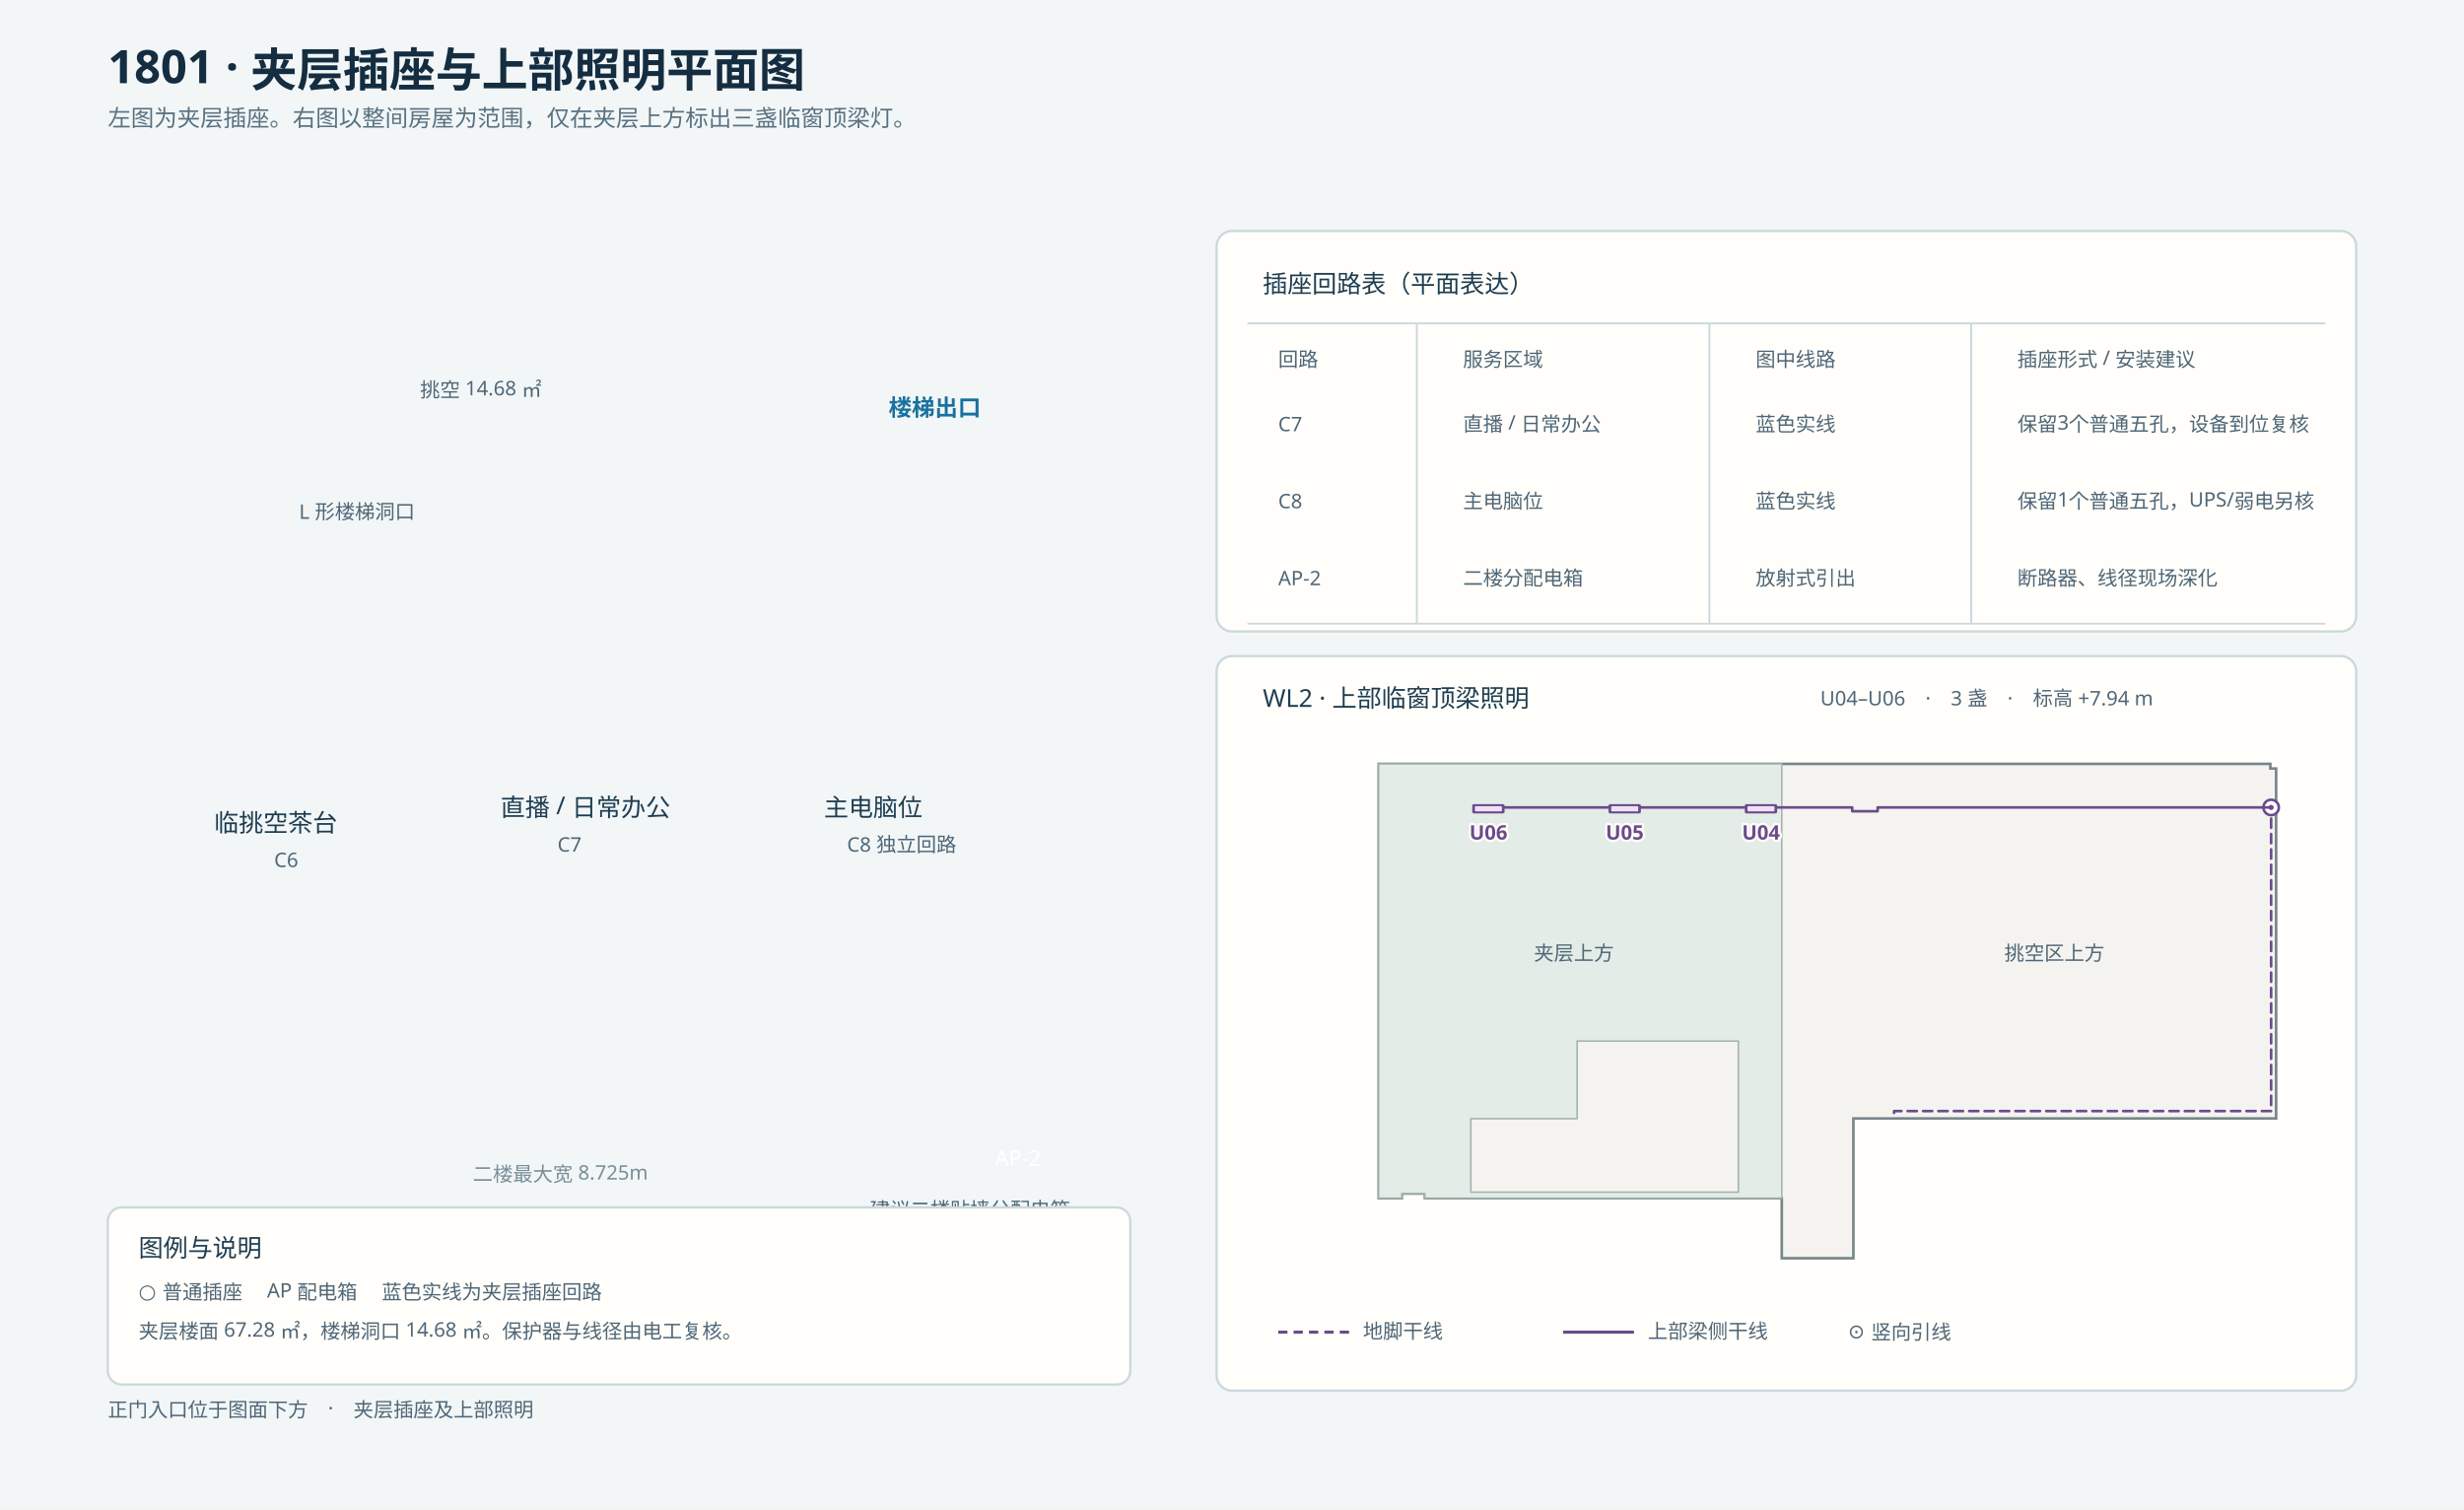
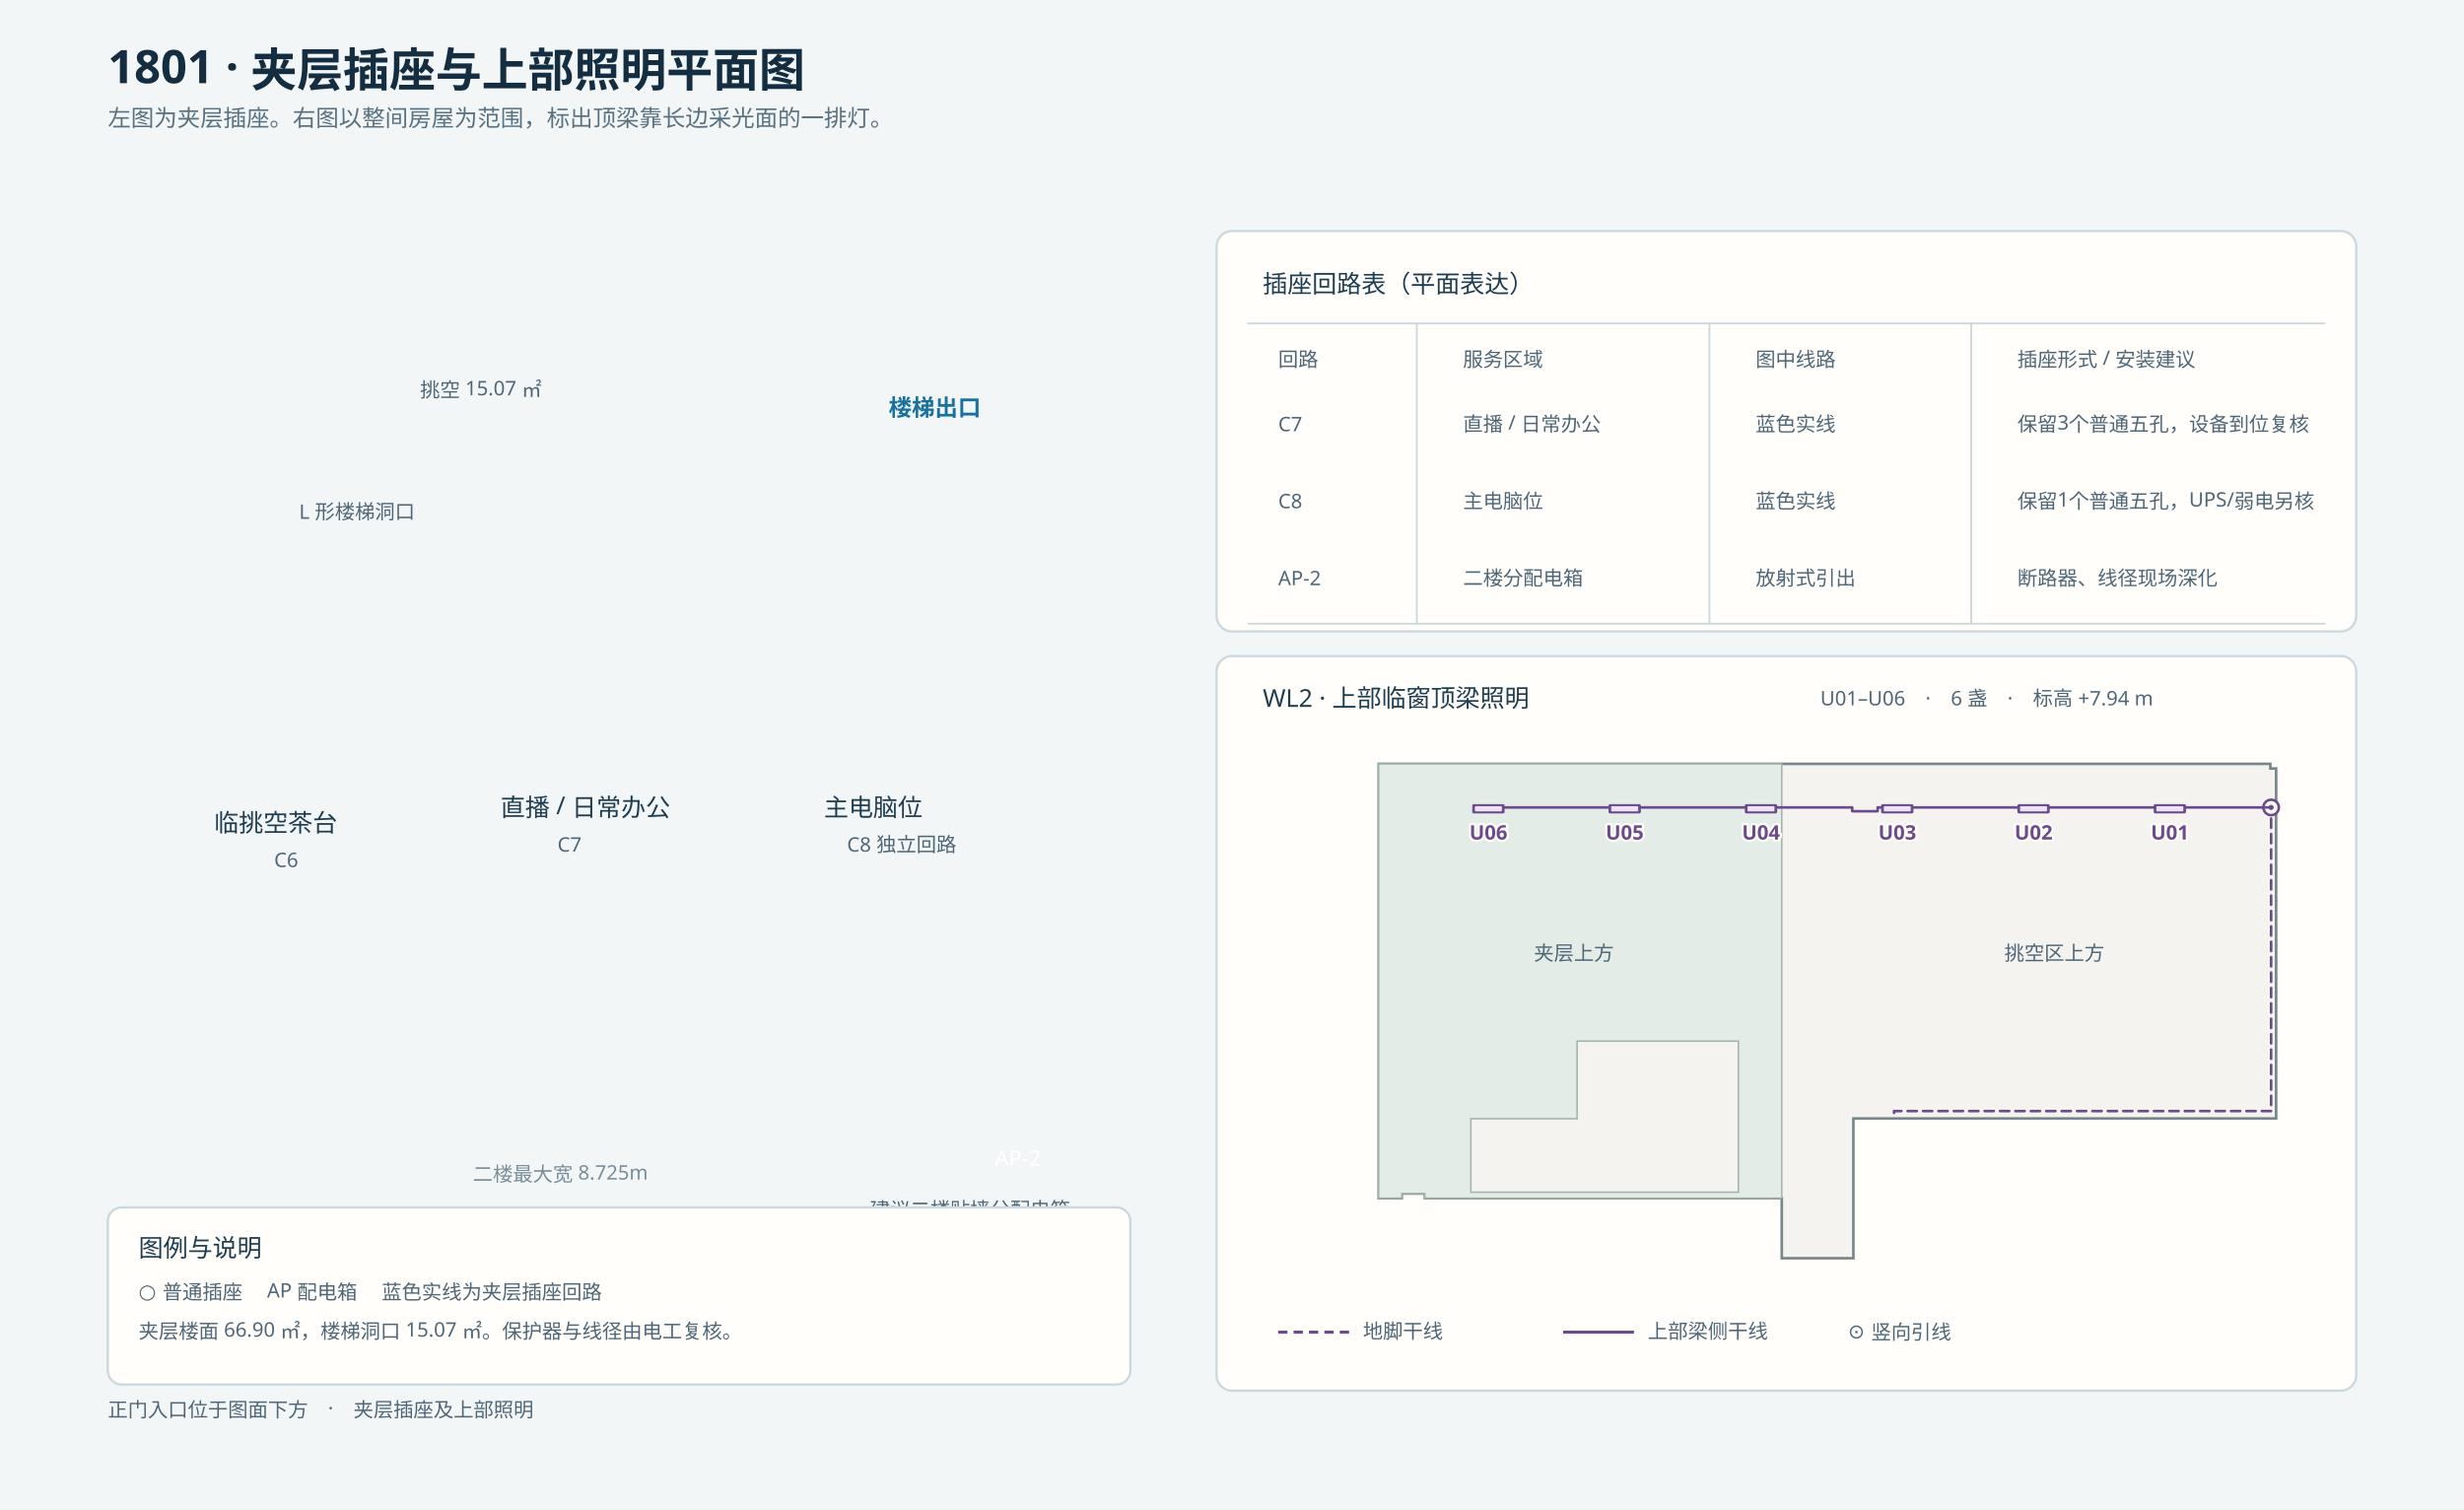
<svg xmlns="http://www.w3.org/2000/svg" width="1600" height="980" viewBox="0 0 1600 980">
  <style>
 .t{font:600 30px 'Microsoft YaHei',sans-serif;fill:#142d40}.st{font:15px 'Microsoft YaHei',sans-serif;fill:#587181}.tx{font:16px 'Microsoft YaHei',sans-serif;fill:#1e3d51}.sm{font:13px 'Microsoft YaHei',sans-serif;fill:#4e6677}.wall{fill:#fbfaf6;stroke:#26363e;stroke-width:7;stroke-linejoin:round}.part{fill:#f2f6f5;stroke:#80939d;stroke-width:1.5}.void{fill:#e5ecef;stroke:#6c7f8a;stroke-width:2;stroke-dasharray:9 7}.wire{fill:none;stroke:#116eaa;stroke-width:3.5;stroke-linecap:round;stroke-linejoin:round}.wire2{fill:none;stroke:#734f9e;stroke-width:3.5;stroke-linecap:round;stroke-linejoin:round;stroke-dasharray:9 7}.out{fill:#fff;stroke:#c9312b;stroke-width:2.5}.db{fill:#224b67;stroke:#fff;stroke-width:2}.dim{stroke:#9fb0b8;stroke-width:1.3;fill:none}.dimt{font:13px 'Microsoft YaHei',sans-serif;fill:#778d99}.box{fill:#fffefa;stroke:#cbd8dd;stroke-width:1.5}.drawing{transform:rotate(180deg);transform-origin:390px 464px}.drawing text{transform:rotate(180deg);transform-box:fill-box;transform-origin:center}.entry{font:600 15px 'Microsoft YaHei',sans-serif;fill:#19719e}
</style>
  <defs>
    <g id="lamp-WL2">
      <rect x="-10.5" y="-3" width="21" height="6" rx="1" fill="#6c4a8c" />
      <rect x="-8.76" y="-1.7" width="17.52" height="3.4" rx=".5" fill="#ebe2f5" />
    </g>
  </defs>
  <rect width="1600" height="980" fill="#f2f6f7" />
  <text class="t" x="70" y="54">1801 · 夹层插座与上部照明平面图</text>
-   <text class="st" x="70" y="82">左图为夹层插座。右图以整间房屋为范围，仅在夹层上方标出三盏临窗顶梁灯。</text>
+   <text class="st" x="70" y="82">左图为夹层插座。右图以整间房屋为范围，标出顶梁靠长边采光面的一排灯。</text>
  <g class="drawing">
-     <path class="wall" fill-rule="evenodd" d="M625.086 207L625.086 212.457L660.043 212.457L660.043 207L695 207L695 720L85 720L85 207ZM150.719 392.553L378.639 392.553L378.639 300.868L555.521 300.868L555.521 214.095L150.719 214.095Z" />
-     <path id="current-stair-opening" class="void" d="M150.719 392.553L378.639 392.553L378.639 300.868L555.521 300.868L555.521 214.095L150.719 214.095Z" />
+     <path class="wall" fill-rule="evenodd" d="M625.086 207L625.086 212.457L660.043 212.457L660.043 207L695 207L695 720L85 720L85 207ZM150.719 392.553L394.719 392.553L394.719 300.868L555.521 300.868L555.521 214.095L150.719 214.095Z" />
+     <path id="current-stair-opening" class="void" d="M150.719 392.553L394.719 392.553L394.719 300.868L555.521 300.868L555.521 214.095L150.719 214.095Z" />
    <text x="231.819" y="336.887" text-anchor="middle" class="sm">L 形楼梯洞口</text>
-     <text x="312.221" y="257.754" text-anchor="middle" class="sm">挑空 14.68 ㎡</text>
+     <text x="312.221" y="257.754" text-anchor="middle" class="sm">挑空 15.07 ㎡</text>
    <rect class="part" x="100" y="425" width="170" height="280" />
    <text class="tx" x="139" y="540">临挑空茶台</text>
    <text class="sm" x="178" y="563">C6</text>
    <rect class="part" x="285" y="425" width="194" height="280" />
    <text class="tx" x="325" y="530">直播 / 日常办公</text>
    <text class="sm" x="362" y="553">C7</text>
    <rect class="part" x="494" y="425" width="186" height="280" />
    <text class="tx" x="535" y="530">主电脑位</text>
    <text class="sm" x="550" y="553">C8 独立回路</text>
    <path class="dim" d="M85 748H695M85 740V758M695 740V758" />
    <text class="dimt" x="307" y="767">二楼最大宽 8.725m</text>
    <path class="dim" d="M715 720V207M707 720H723M707 207H723" />
    <text class="dimt" transform="translate(735 530) rotate(-90)">二楼最大进深 9.400m</text>
    <rect class="db" x="635" y="735" width="55" height="32" rx="3" />
    <text x="646" y="757" fill="#fff" font-family="Microsoft YaHei" font-size="14">AP-2</text>
    <text class="sm" x="565" y="790">建议二楼贴墙分配电箱</text>
    <path class="wire" d="M663 735V680H585V498M663 680H386V500" />
    <g class="out">
      <g transform="translate(250 690)">
        <circle r="9" />
        <path d="M-4-3V4M4-3V4" />
      </g>
      <g transform="translate(385 690)">
        <circle r="9" />
        <path d="M-4-3V4M4-3V4" />
      </g>
      <g transform="translate(595 690)">
        <circle r="9" />
        <path d="M-4-3V4M4-3V4" />
      </g>
      <g transform="translate(665 550)">
        <circle r="9" />
        <path d="M-4-3V4M4-3V4" />
      </g>
    </g>
    <path d="M539 251H575M568 245L575 251L568 257" fill="none" stroke="#19719e" stroke-width="2.5" />
    <text class="entry" x="577" y="270">楼梯出口</text>
  </g>
  <rect class="box" x="790" y="150" width="740" height="260" rx="10" />
  <text class="tx" x="820" y="190">插座回路表（平面表达）</text>
  <path d="M810 210H1510M920 210V405M1110 210V405M1280 210V405M810 405H1510" stroke="#cbd8dd" stroke-width="1.2" />
  <text class="sm" x="830" y="238">回路</text>
  <text class="sm" x="950" y="238">服务区域</text>
  <text class="sm" x="1140" y="238">图中线路</text>
  <text class="sm" x="1310" y="238">插座形式 / 安装建议</text>
  <g class="sm">
    <text x="830" y="280">C7</text>
    <text x="950" y="280">直播 / 日常办公</text>
    <text x="1140" y="280">蓝色实线</text>
    <text x="1310" y="280">保留3个普通五孔，设备到位复核</text>
    <text x="830" y="330">C8</text>
    <text x="950" y="330">主电脑位</text>
    <text x="1140" y="330">蓝色实线</text>
    <text x="1310" y="330">保留1个普通五孔，UPS/弱电另核</text>
    <text x="830" y="380">AP-2</text>
    <text x="950" y="380">二楼分配电箱</text>
    <text x="1140" y="380">放射式引出</text>
    <text x="1310" y="380">断路器、线径现场深化</text>
  </g>
  <g id="upper-lighting-plan">
    <rect class="box" x="790" y="426" width="740" height="477" rx="10" />
    <text x="820" y="459" class="tx">WL2 · 上部临窗顶梁照明</text>
-     <text x="1182" y="458" class="sm">U04–U06　·　3 盏　·　标高 +7.94 m</text>
+     <text x="1182" y="458" class="sm">U01–U06　·　6 盏　·　标高 +7.94 m</text>
    <path d="M1457 726.25L1361 726.25L1323.5 726.25L1203.5 726.25L1203.5 759.25L1203.5 817L1157 817L1157 781L1157 778L1154 778L925.25 778L925.25 775L910.25 775L910.25 778L907.25 778L895.25 778L895.25 496L1474.25 496L1474.25 499L1478 499L1478 511L1478 526L1478 726.25L1476.5 726.25L1470.5 726.25L1457 726.25Z" fill="#f4f3ef" stroke="#76868a" stroke-width="1.7" />
    <path d="M1157 496L895.25 496L895.25 778L910.25 778L910.25 775L925.25 775L925.25 778L1157 778ZM1128.8 676L1024.1 676L1024.1 726.4L955.1 726.4L955.1 774.1L1128.8 774.1Z" fill="#e3ece7" fill-rule="evenodd" stroke="#a2b3ac" stroke-width="1" />
    <g id="lighting-layout" aria-label="灯具及照明支路平面投影">
      <g id="lighting-WL2" aria-label="WL2">
        <path data-route="WL2-skirt" data-kind="floor" d="M1229.9 722.65L1229.9 722.65L1229.9 721.45L1466.6 721.45L1466.6 721.45L1474.76 721.45L1474.76 694.6L1474.76 694.6L1474.76 524.29" fill="none" stroke="#6c4a8c" stroke-width="1.7" stroke-dasharray="6 4" stroke-linecap="round" stroke-linejoin="round" />
        <g data-route="WL2-rise" data-kind="rise">
          <circle cx="1474.76" cy="524.29" r="5" fill="#fff" stroke="#6c4a8c" stroke-width="1.7" />
          <circle cx="1474.76" cy="524.29" r="1.7" fill="#6c4a8c" />
        </g>
        <path data-route="WL2-beam" data-kind="beam" d="M1474.76 524.29L1219.25 524.29L1219.25 526.75L1202.75 526.75L1202.75 524.29L966.5 524.29" fill="none" stroke="#6c4a8c" stroke-width="1.7" stroke-linecap="round" stroke-linejoin="round" />
+         <circle data-route="WL2-U01" data-kind="tap" cx="1409" cy="524.29" r="1.45" fill="#6c4a8c" />
+         <circle data-route="WL2-U02" data-kind="tap" cx="1320.5" cy="524.29" r="1.45" fill="#6c4a8c" />
+         <circle data-route="WL2-U03" data-kind="tap" cx="1232" cy="524.29" r="1.45" fill="#6c4a8c" />
        <circle data-route="WL2-U04" data-kind="tap" cx="1143.5" cy="524.29" r="1.45" fill="#6c4a8c" />
        <circle data-route="WL2-U05" data-kind="tap" cx="1055" cy="524.29" r="1.45" fill="#6c4a8c" />
        <circle data-route="WL2-U06" data-kind="tap" cx="966.5" cy="524.29" r="1.45" fill="#6c4a8c" />
+         <g id="lamp-U01" data-model-x="2.3" data-model-y="7.94" data-model-z="0.972" data-axis="x">
+           <use href="#lamp-WL2" transform="translate(1409 525.16) scale(1)" />
+           <text x="1409" y="545.16" class="sm" text-anchor="middle" style="font-weight:600;fill:#6c4a8c;paint-order:stroke;stroke:#fffdfa;stroke-width:3;stroke-linejoin:round">U01</text>
+         </g>
+         <g id="lamp-U02" data-model-x="5.25" data-model-y="7.94" data-model-z="0.972" data-axis="x">
+           <use href="#lamp-WL2" transform="translate(1320.5 525.16) scale(1)" />
+           <text x="1320.5" y="545.16" class="sm" text-anchor="middle" style="font-weight:600;fill:#6c4a8c;paint-order:stroke;stroke:#fffdfa;stroke-width:3;stroke-linejoin:round">U02</text>
+         </g>
+         <g id="lamp-U03" data-model-x="8.2" data-model-y="7.94" data-model-z="0.972" data-axis="x">
+           <use href="#lamp-WL2" transform="translate(1232 525.16) scale(1)" />
+           <text x="1232" y="545.16" class="sm" text-anchor="middle" style="font-weight:600;fill:#6c4a8c;paint-order:stroke;stroke:#fffdfa;stroke-width:3;stroke-linejoin:round">U03</text>
+         </g>
        <g id="lamp-U04" data-model-x="11.15" data-model-y="7.94" data-model-z="0.972" data-axis="x">
          <use href="#lamp-WL2" transform="translate(1143.5 525.16) scale(1)" />
          <text x="1143.5" y="545.16" class="sm" text-anchor="middle" style="font-weight:600;fill:#6c4a8c;paint-order:stroke;stroke:#fffdfa;stroke-width:3;stroke-linejoin:round">U04</text>
        </g>
        <g id="lamp-U05" data-model-x="14.1" data-model-y="7.94" data-model-z="0.972" data-axis="x">
          <use href="#lamp-WL2" transform="translate(1055 525.16) scale(1)" />
          <text x="1055" y="545.16" class="sm" text-anchor="middle" style="font-weight:600;fill:#6c4a8c;paint-order:stroke;stroke:#fffdfa;stroke-width:3;stroke-linejoin:round">U05</text>
        </g>
        <g id="lamp-U06" data-model-x="17.05" data-model-y="7.94" data-model-z="0.972" data-axis="x">
          <use href="#lamp-WL2" transform="translate(966.5 525.16) scale(1)" />
          <text x="966.5" y="545.16" class="sm" text-anchor="middle" style="font-weight:600;fill:#6c4a8c;paint-order:stroke;stroke:#fffdfa;stroke-width:3;stroke-linejoin:round">U06</text>
        </g>
      </g>
    </g>
    <text x="1022" y="623.5" class="sm" text-anchor="middle">夹层上方</text>
    <text x="1334" y="623.5" class="sm" text-anchor="middle">挑空区上方</text>
    <path d="M830 865h46" fill="none" stroke="#6c4a8c" stroke-width="2" stroke-dasharray="6 4" />
    <text x="885" y="869" class="sm">地脚干线</text>
    <path d="M1015 865h46" fill="none" stroke="#6c4a8c" stroke-width="2" />
    <text x="1070" y="869" class="sm">上部梁侧干线</text>
    <text x="1200" y="869" class="sm">⊙ 竖向引线</text>
  </g>
  <rect class="box" x="70" y="784" width="664" height="115" rx="9" />
  <text x="90" y="816" class="tx">图例与说明</text>
  <text x="90" y="843" class="sm">○ 普通插座　 AP 配电箱　 蓝色实线为夹层插座回路</text>
-   <text x="90" y="869" class="sm">夹层楼面 67.28 ㎡，楼梯洞口 14.68 ㎡。保护器与线径由电工复核。</text>
+   <text x="90" y="869" class="sm">夹层楼面 66.90 ㎡，楼梯洞口 15.07 ㎡。保护器与线径由电工复核。</text>
  <text class="sm" x="70" y="920">正门入口位于图面下方　·　夹层插座及上部照明</text>
</svg>
